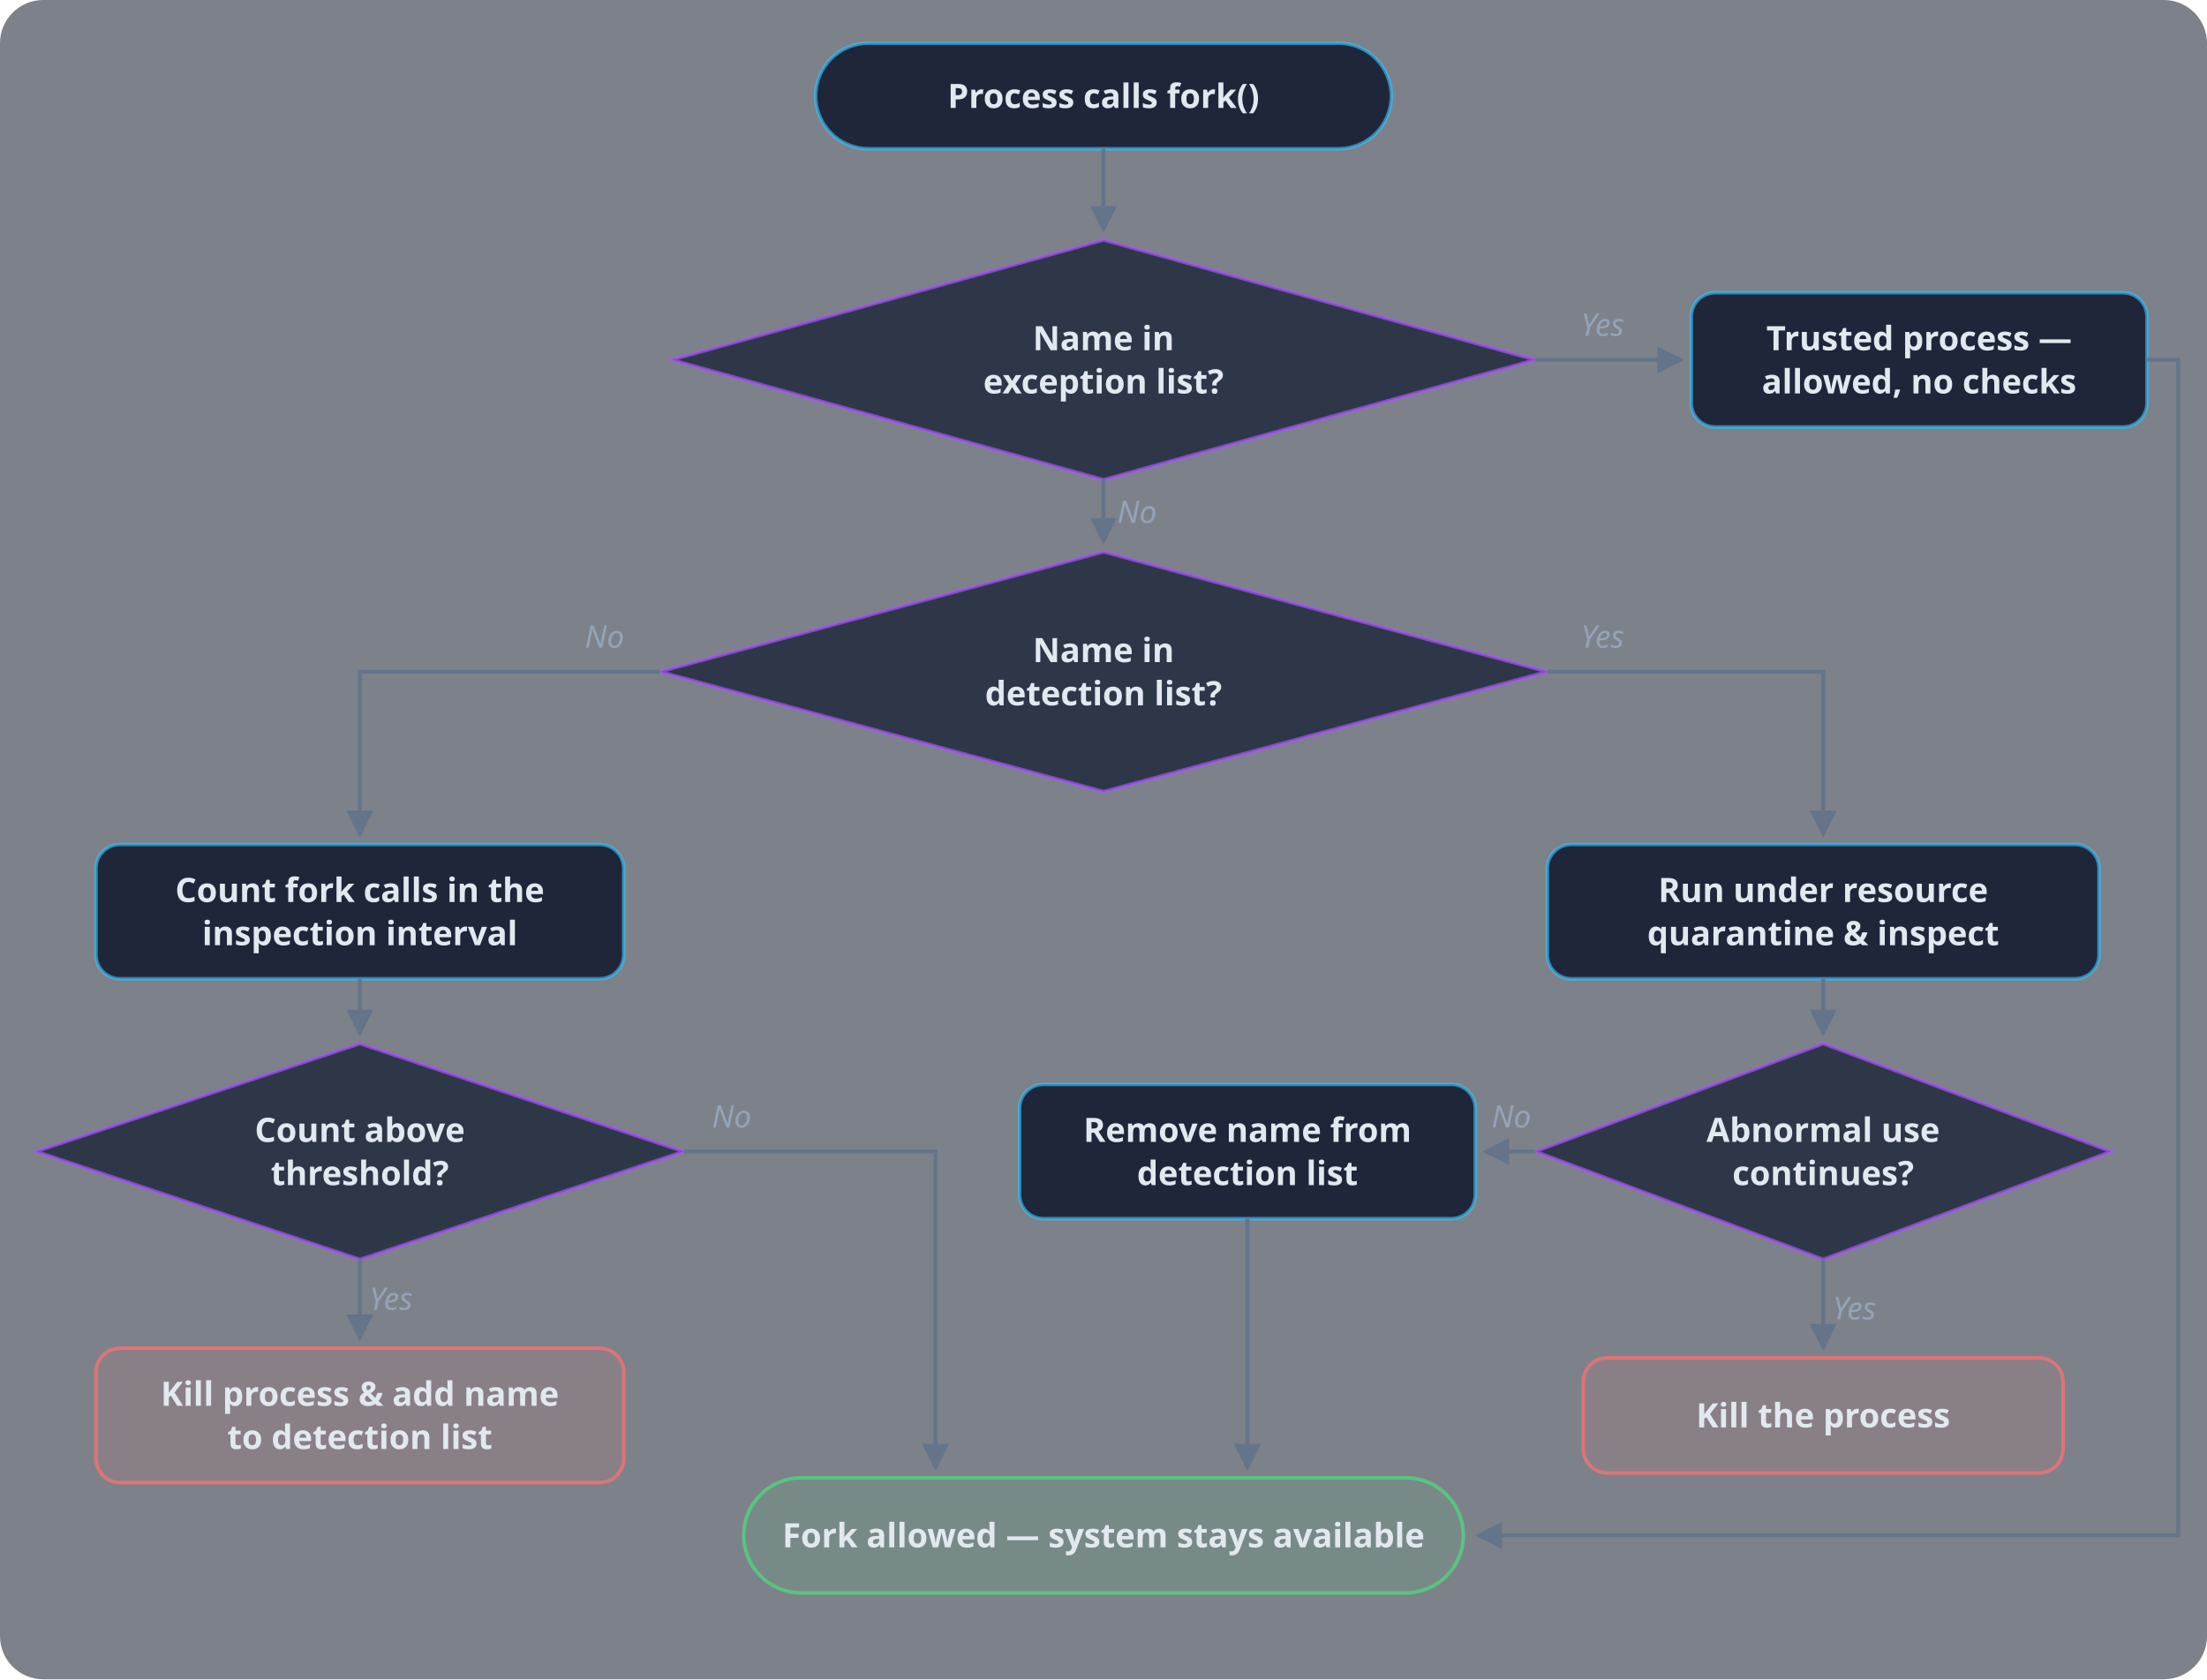
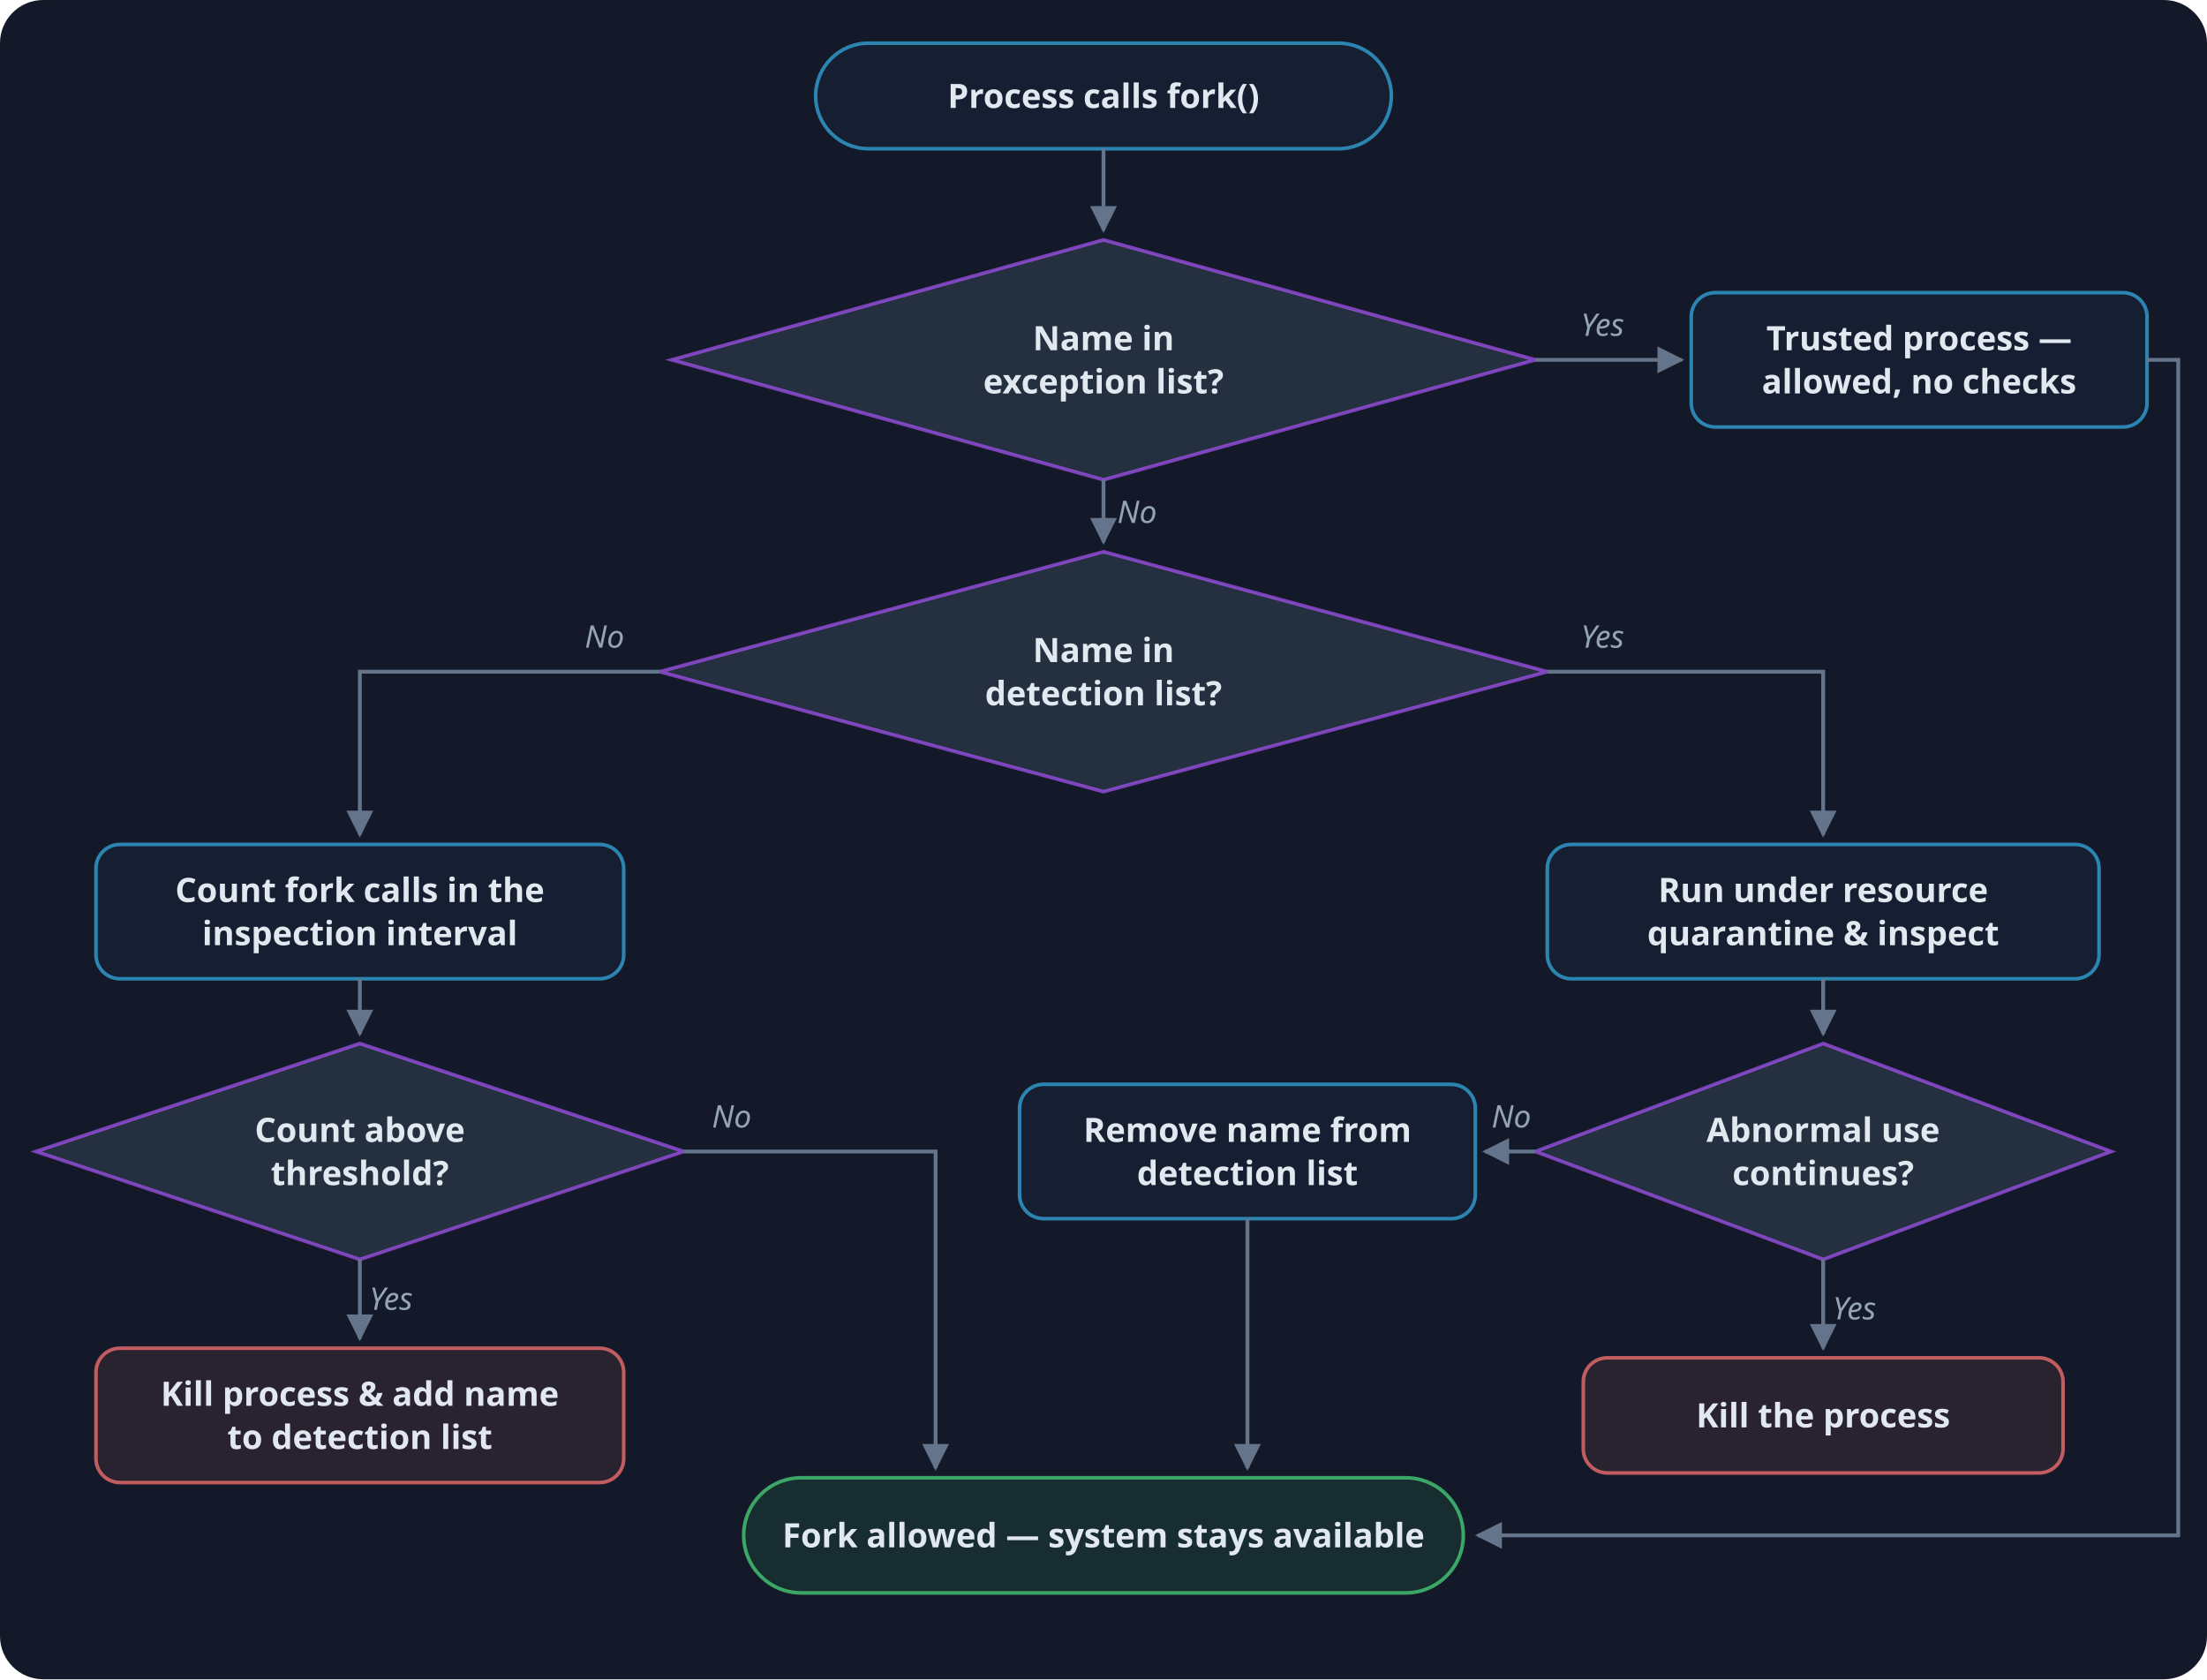
<svg xmlns="http://www.w3.org/2000/svg" width="920" height="700" viewBox="0 0 920 700" role="img" aria-labelledby="fc-title">
  <defs>
    <marker id="arrow" viewBox="0 0 10 10" refX="9" refY="5" markerWidth="7" markerHeight="7" orient="auto-start-reverse">
      <path d="M 0 0 L 10 5 L 0 10 z" fill="#64748b" />
    </marker>
  </defs>
  <style>
    .node-text { font-family: 'Segoe UI', system-ui, -apple-system, sans-serif; font-size: 14px; font-weight: 600; fill: #e2e8f0; text-anchor: middle; }
    .branch-label { font-family: 'Segoe UI', system-ui, -apple-system, sans-serif; font-size: 13px; font-style: italic; fill: #94a3b8; text-anchor: middle; }
    .edge { stroke: #64748b; stroke-width: 1.6; fill: none; marker-end: url(#arrow); }
    .process { fill: rgba(23, 31, 50, 0.92); stroke: rgba(56, 189, 248, 0.65); stroke-width: 1.5; }
    .decision { fill: rgba(38, 49, 67, 0.92); stroke: rgba(168, 85, 247, 0.7); stroke-width: 1.5; }
    .kill { fill: rgba(248, 113, 113, 0.10); stroke: rgba(248, 113, 113, 0.75); stroke-width: 1.5; }
    .allow { fill: rgba(74, 222, 128, 0.10); stroke: rgba(74, 222, 128, 0.7); stroke-width: 1.5; }
  </style>
-   <rect x="0" y="0" width="920" height="700" rx="18" fill="#131928" opacity="0.55" />
+   <rect x="0" y="0" width="920" height="700" rx="18" fill="#131928" />
  <rect x="340" y="18" width="240" height="44" rx="22" class="process" />
  <text x="460" y="45" class="node-text">Process calls fork()</text>
  <polygon points="460,100 640,150 460,200 280,150" class="decision" />
  <text x="460" y="146" class="node-text">Name in</text>
  <text x="460" y="164" class="node-text">exception list?</text>
  <rect x="705" y="122" width="190" height="56" rx="10" class="process" />
  <text x="800" y="146" class="node-text">Trusted process —</text>
  <text x="800" y="164" class="node-text">allowed, no checks</text>
  <polygon points="460,230 645,280 460,330 275,280" class="decision" />
  <text x="460" y="276" class="node-text">Name in</text>
  <text x="460" y="294" class="node-text">detection list?</text>
  <rect x="40" y="352" width="220" height="56" rx="10" class="process" />
  <text x="150" y="376" class="node-text">Count fork calls in the</text>
  <text x="150" y="394" class="node-text">inspection interval</text>
  <polygon points="150,435 285,480 150,525 15,480" class="decision" />
  <text x="150" y="476" class="node-text">Count above</text>
  <text x="150" y="494" class="node-text">threshold?</text>
  <rect x="40" y="562" width="220" height="56" rx="10" class="kill" />
  <text x="150" y="586" class="node-text">Kill process &amp; add name</text>
  <text x="150" y="604" class="node-text">to detection list</text>
  <rect x="645" y="352" width="230" height="56" rx="10" class="process" />
  <text x="760" y="376" class="node-text">Run under resource</text>
  <text x="760" y="394" class="node-text">quarantine &amp; inspect</text>
  <polygon points="760,435 880,480 760,525 640,480" class="decision" />
  <text x="760" y="476" class="node-text">Abnormal use</text>
  <text x="760" y="494" class="node-text">continues?</text>
  <rect x="660" y="566" width="200" height="48" rx="10" class="kill" />
  <text x="760" y="595" class="node-text">Kill the process</text>
  <rect x="425" y="452" width="190" height="56" rx="10" class="process" />
  <text x="520" y="476" class="node-text">Remove name from</text>
  <text x="520" y="494" class="node-text">detection list</text>
  <rect x="310" y="616" width="300" height="48" rx="24" class="allow" />
  <text x="460" y="645" class="node-text">Fork allowed — system stays available</text>
  <line x1="460" y1="62" x2="460" y2="96" class="edge" />
  <line x1="640" y1="150" x2="701" y2="150" class="edge" />
  <text x="668" y="140" class="branch-label">Yes</text>
  <polyline points="895,150 908,150 908,640 616,640" class="edge" />
  <line x1="460" y1="200" x2="460" y2="226" class="edge" />
  <text x="474" y="218" class="branch-label">No</text>
  <polyline points="645,280 760,280 760,348" class="edge" />
  <text x="668" y="270" class="branch-label">Yes</text>
  <polyline points="275,280 150,280 150,348" class="edge" />
  <text x="252" y="270" class="branch-label">No</text>
  <line x1="150" y1="408" x2="150" y2="431" class="edge" />
  <line x1="150" y1="525" x2="150" y2="558" class="edge" />
  <text x="163" y="546" class="branch-label">Yes</text>
  <polyline points="285,480 390,480 390,612" class="edge" />
  <text x="305" y="470" class="branch-label">No</text>
  <line x1="760" y1="408" x2="760" y2="431" class="edge" />
  <line x1="760" y1="525" x2="760" y2="562" class="edge" />
  <text x="773" y="550" class="branch-label">Yes</text>
  <line x1="640" y1="480" x2="619" y2="480" class="edge" />
  <text x="630" y="470" class="branch-label">No</text>
  <line x1="520" y1="508" x2="520" y2="612" class="edge" />
</svg>
